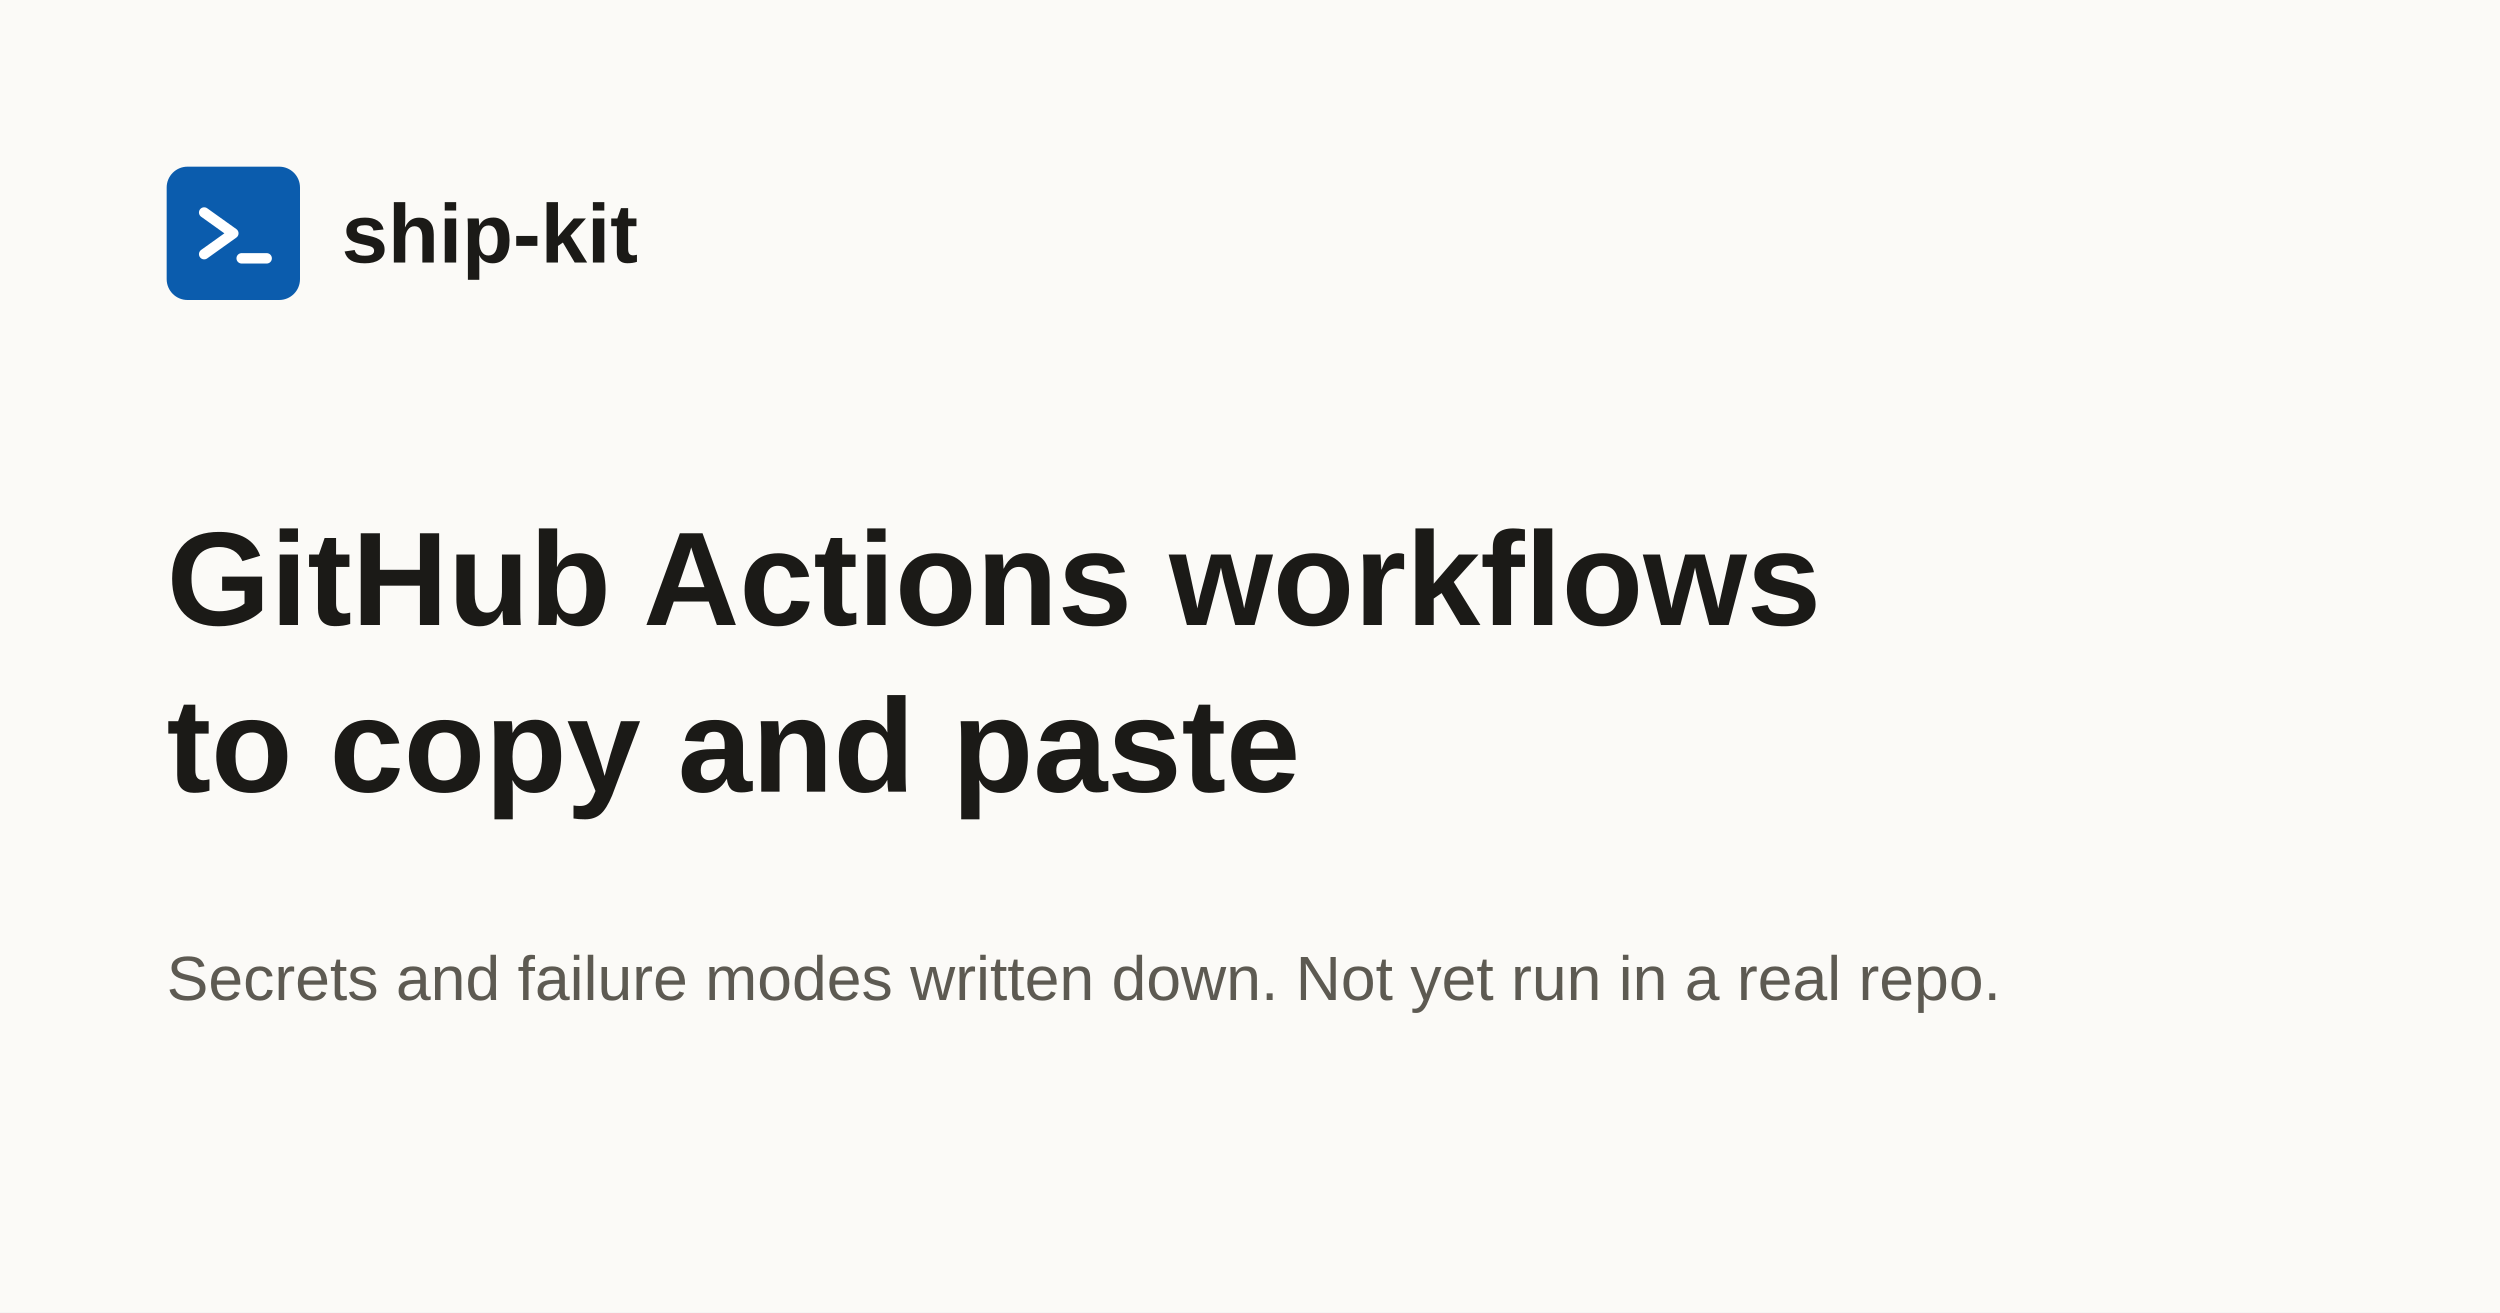
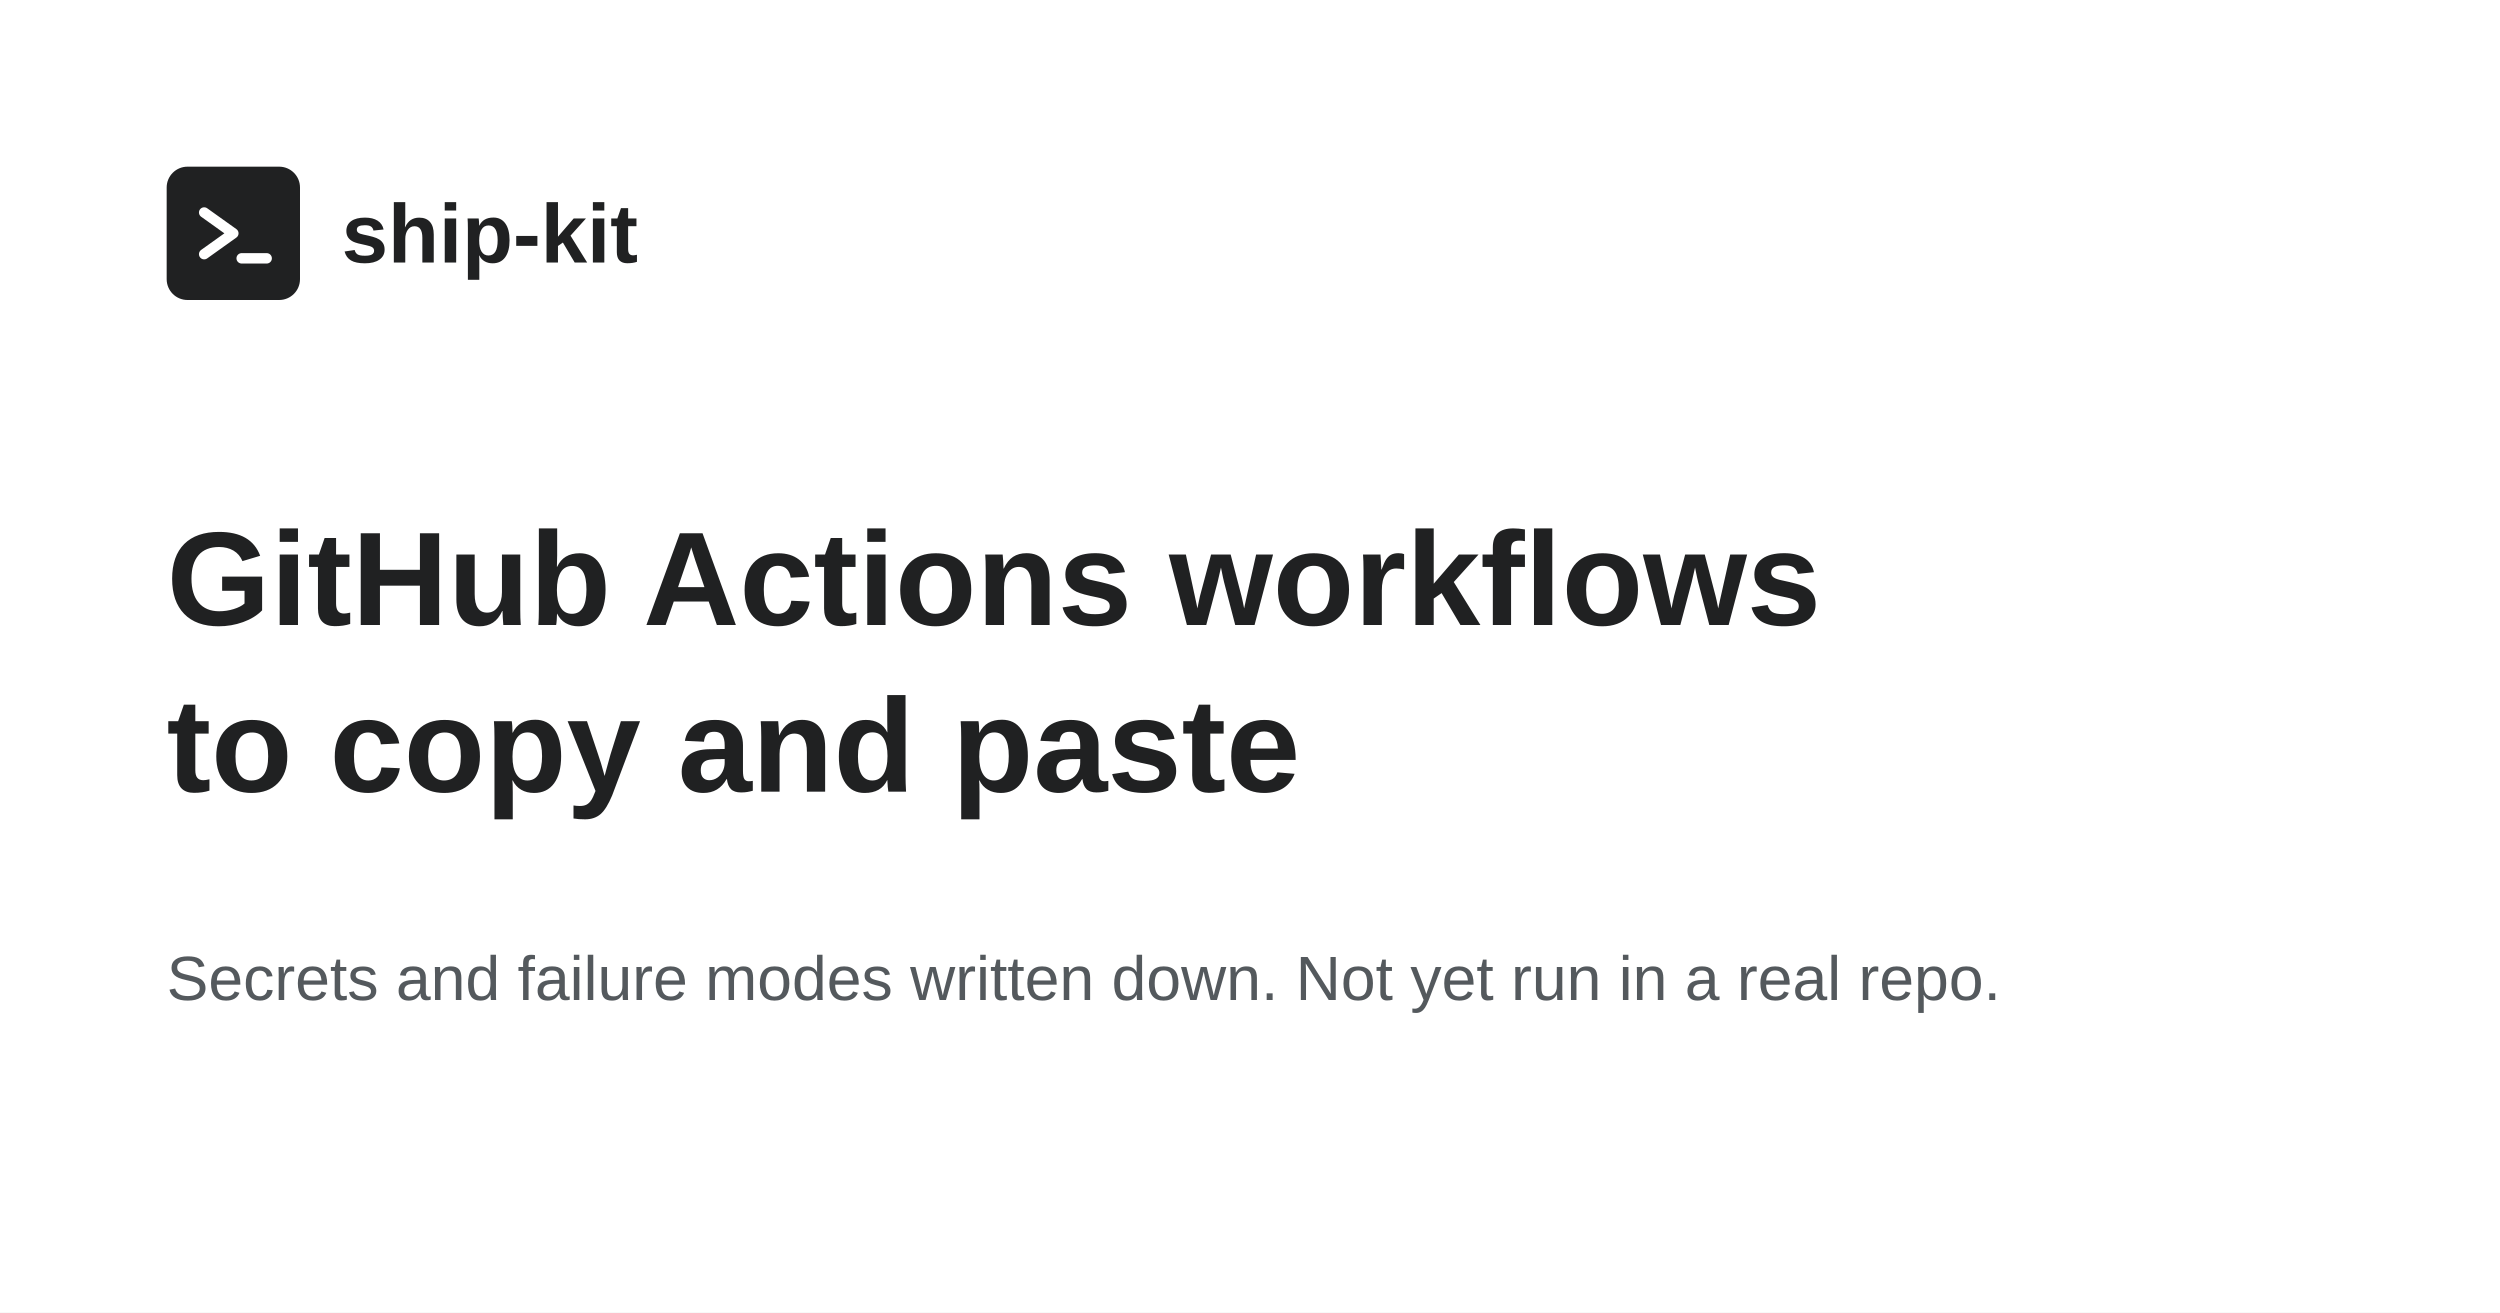
<svg xmlns="http://www.w3.org/2000/svg" viewBox="0 0 1200 630" width="1200" height="630" role="img" aria-label="ship-kit: GitHub Actions workflows to copy and paste">
-   <rect width="1200" height="630" fill="#fbfaf7" />
-   <rect x="80" y="80" width="64" height="64" rx="10" fill="#0b5cad" />
+   <rect width="1200" height="630" fill="#ffffff" />
+   <rect x="80" y="80" width="64" height="64" rx="10" fill="#202122" />
  <path d="M98 102l14 10-14 10M116 124h12" fill="none" stroke="#ffffff" stroke-width="5" stroke-linecap="round" stroke-linejoin="round" />
-   <text x="164" y="126" font-family="system-ui, Arial, sans-serif" font-size="40" font-weight="700" fill="#1b1a17">ship-kit</text>
-   <text x="80" y="300" font-family="system-ui, Arial, sans-serif" font-size="64" font-weight="700" fill="#1b1a17">GitHub Actions workflows</text>
-   <text x="80" y="380" font-family="system-ui, Arial, sans-serif" font-size="64" font-weight="700" fill="#1b1a17">to copy and paste</text>
-   <text x="80" y="480" font-family="system-ui, Arial, sans-serif" font-size="30" fill="#5d5a52">Secrets and failure modes written down. Not yet run in a real repo.</text>
+   <text x="164" y="126" font-family="system-ui, Arial, sans-serif" font-size="40" font-weight="700" fill="#202122">ship-kit</text>
+   <text x="80" y="300" font-family="system-ui, Arial, sans-serif" font-size="64" font-weight="700" fill="#202122">GitHub Actions workflows</text>
+   <text x="80" y="380" font-family="system-ui, Arial, sans-serif" font-size="64" font-weight="700" fill="#202122">to copy and paste</text>
+   <text x="80" y="480" font-family="system-ui, Arial, sans-serif" font-size="30" fill="#54595d">Secrets and failure modes written down. Not yet run in a real repo.</text>
</svg>
